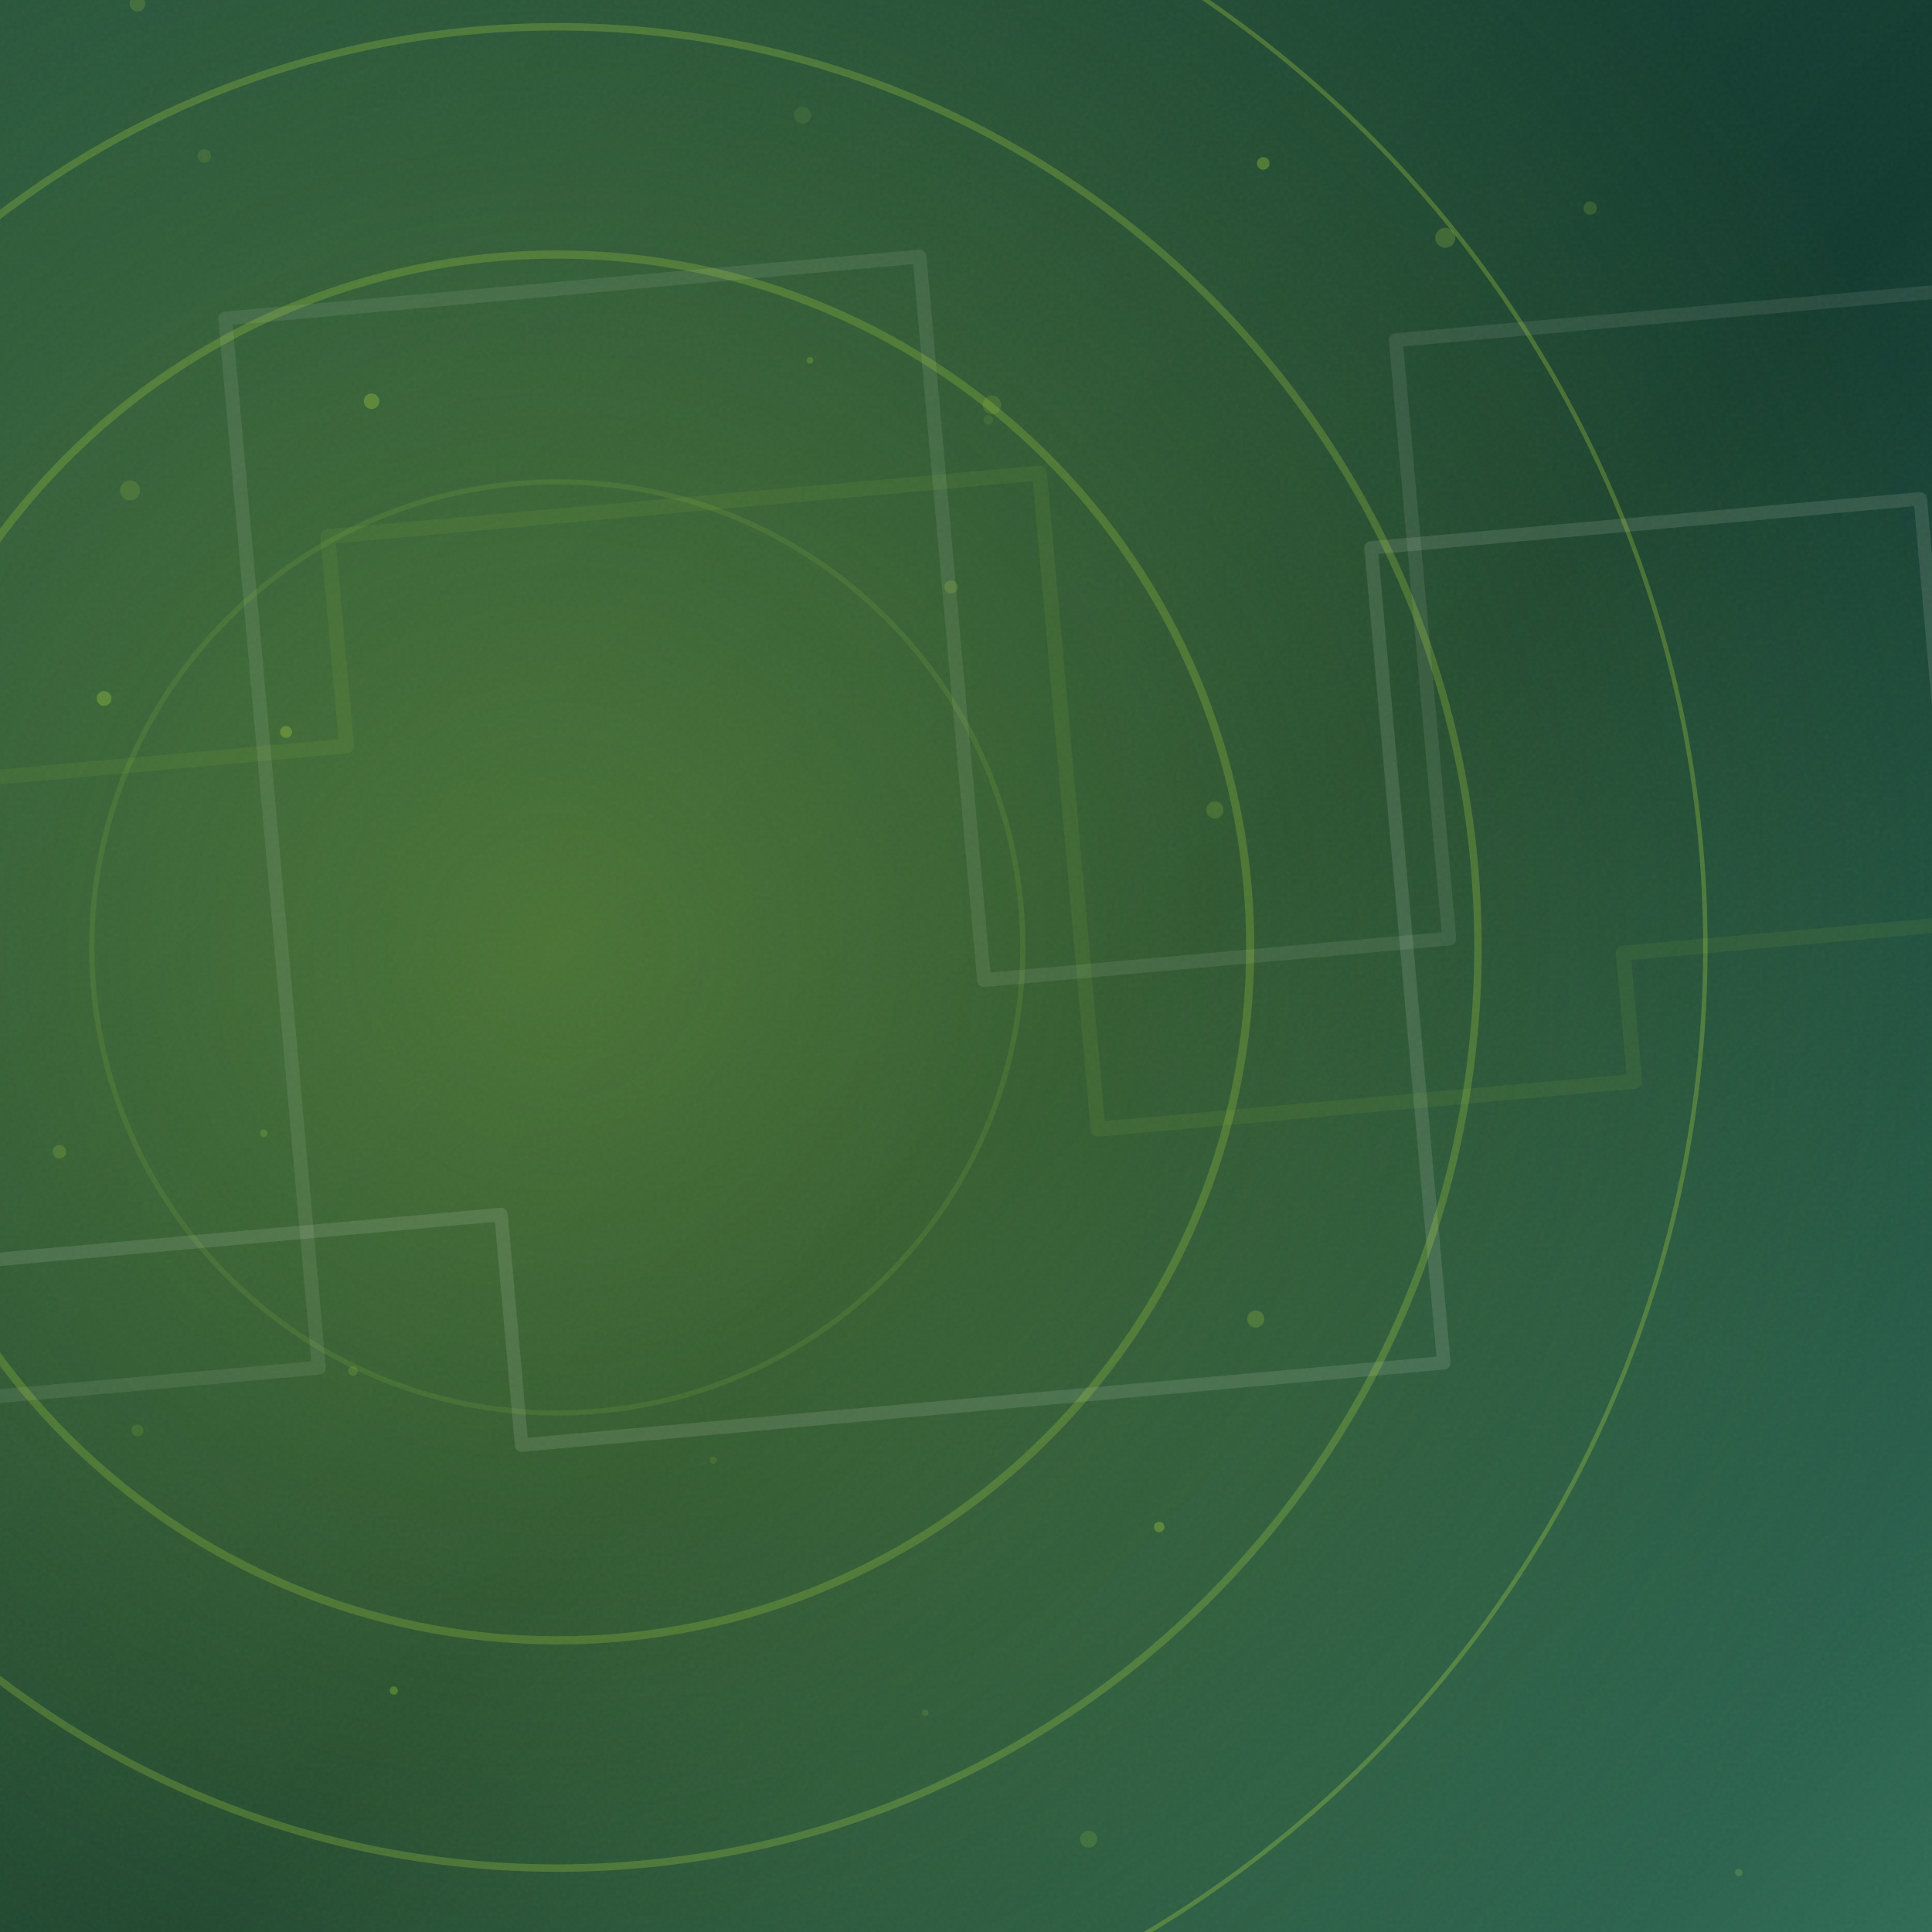
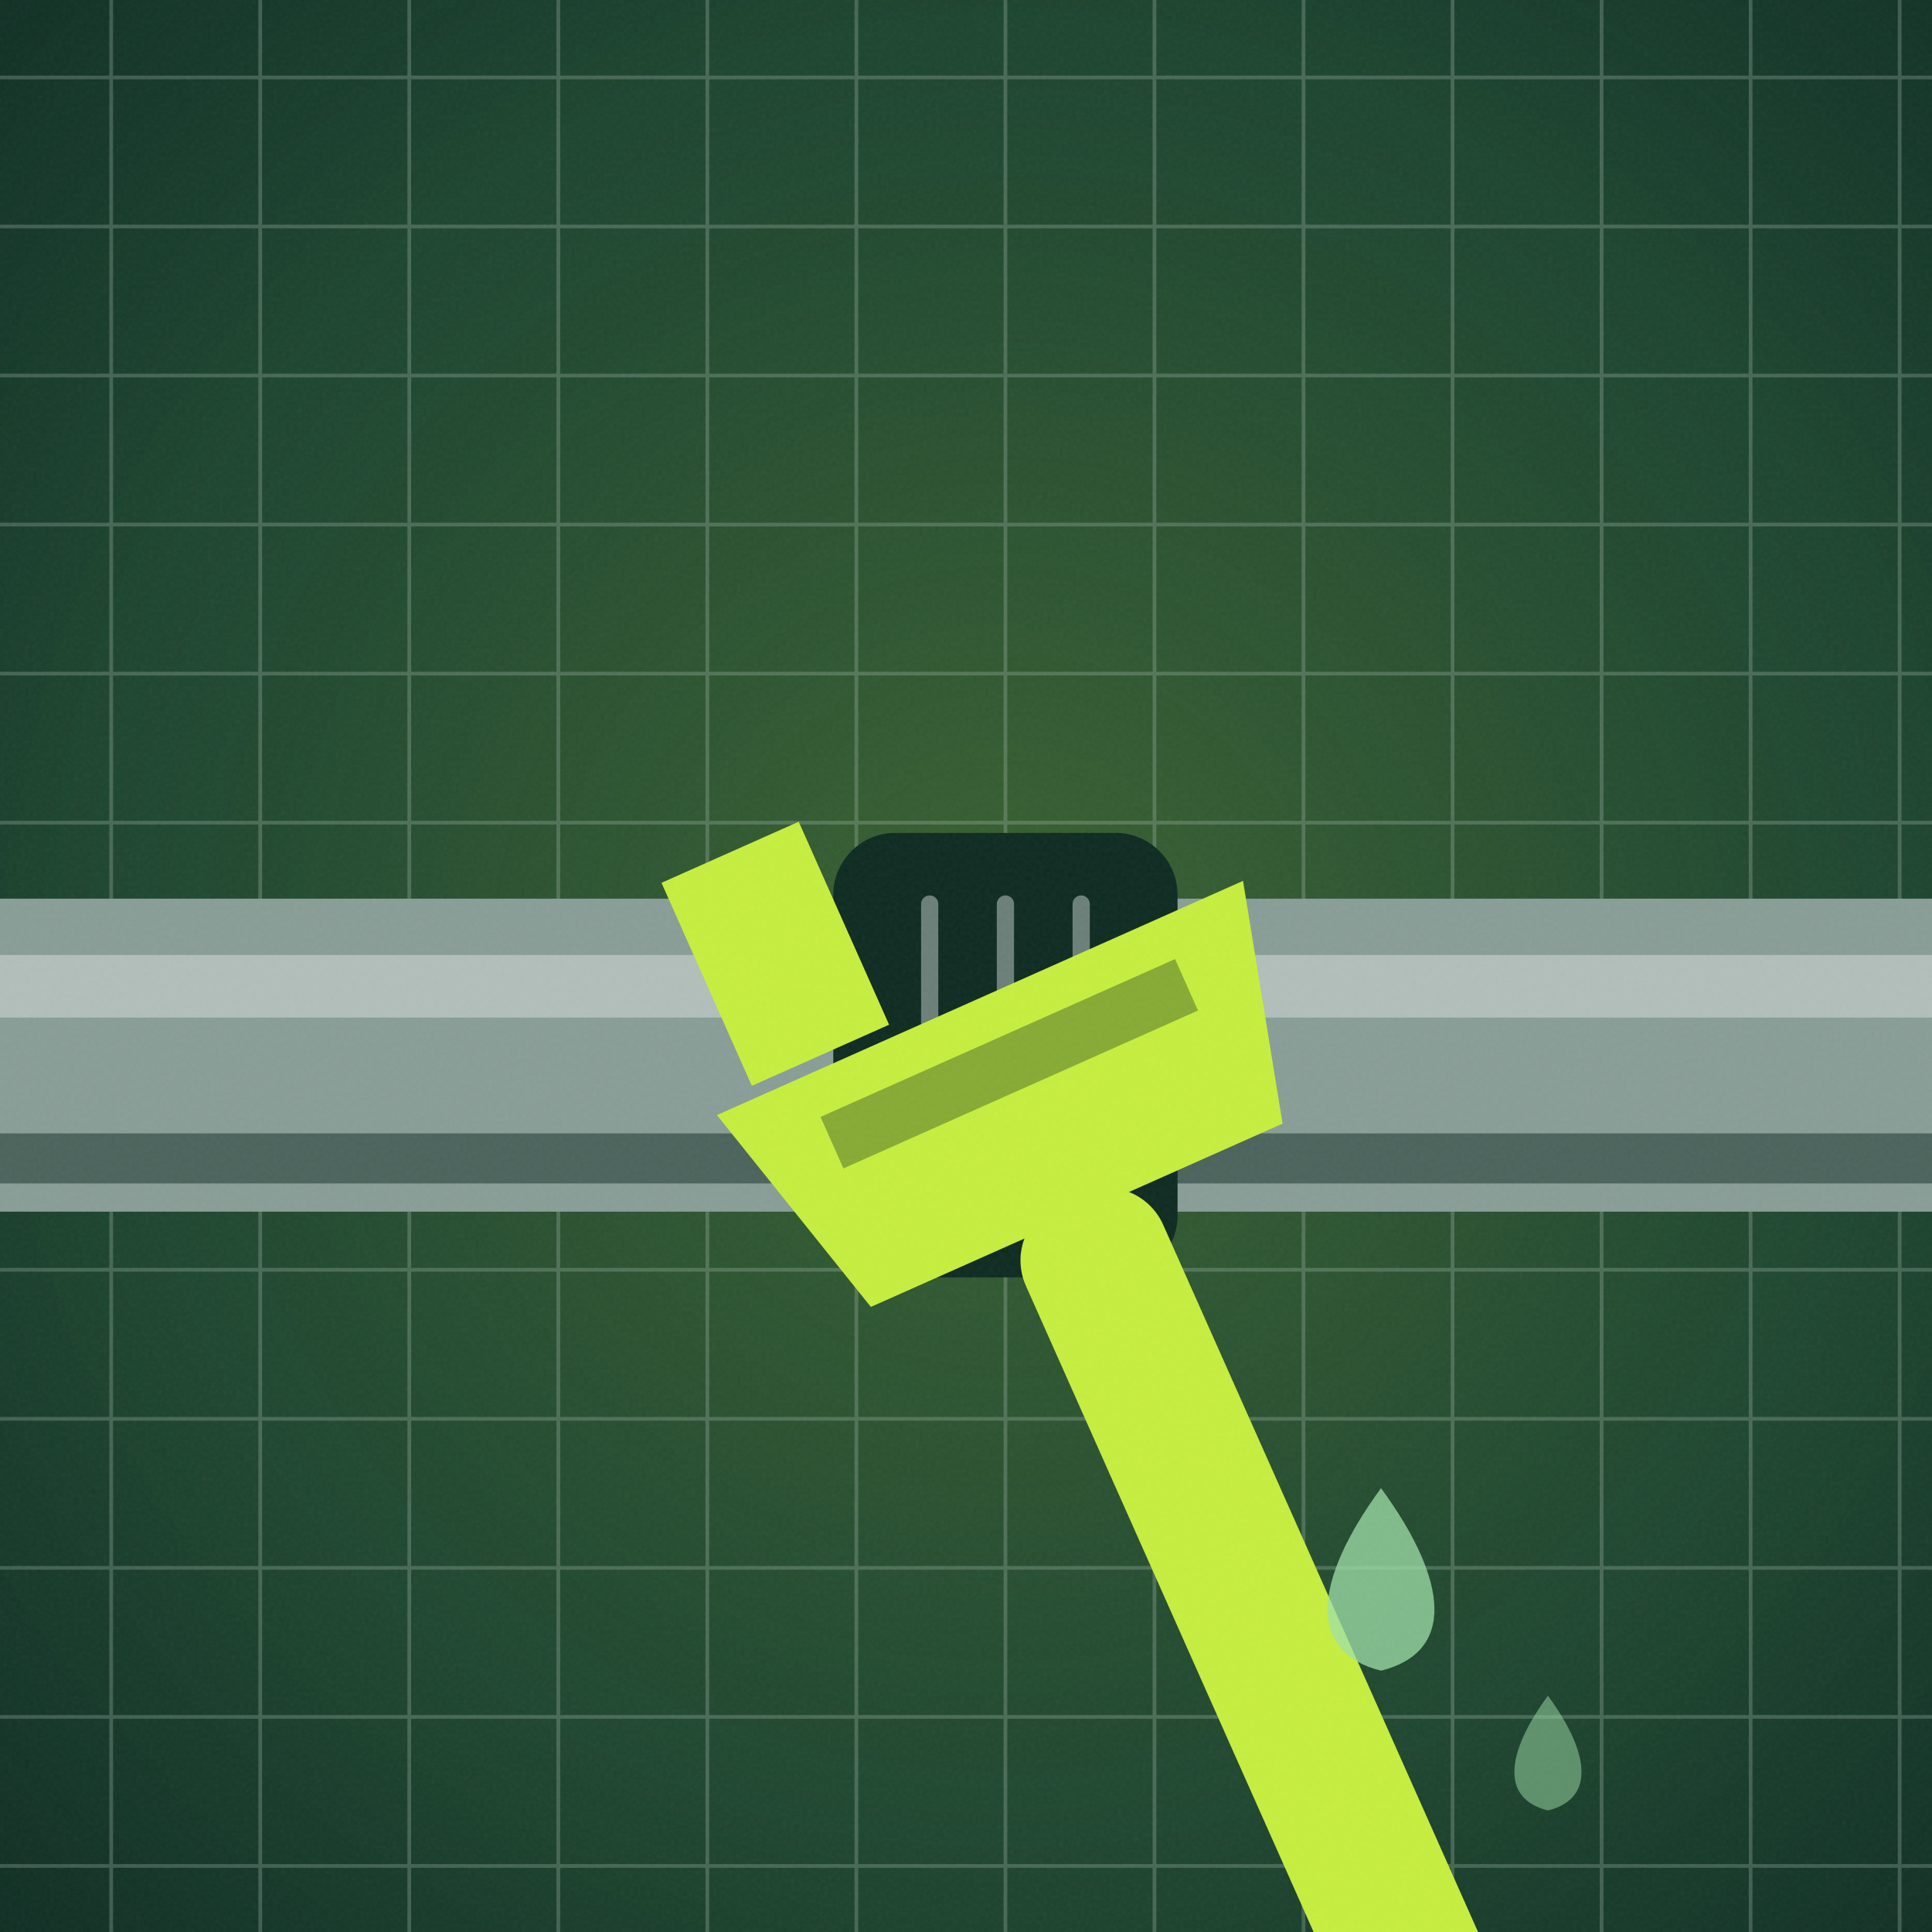
- <svg xmlns="http://www.w3.org/2000/svg" viewBox="0 0 520 520" width="520" height="520" role="img" aria-label="Close-up of a pipe fitting being tightened">
+ <svg xmlns="http://www.w3.org/2000/svg" viewBox="0 0 560 560" width="560" height="560" role="img" aria-label="Close-up of a pipe wrench tightening a threaded coupling">
  <defs>
-     <linearGradient id="g" x1="0" y1="0" x2="1" y2="1">
-       <stop offset="0%" stop-color="#1b4a3b" />
-       <stop offset="55%" stop-color="#123a2e" />
-       <stop offset="100%" stop-color="#2f6b55" />
-     </linearGradient>
-     <radialGradient id="glow" cx="0.29" cy="0.49" r="0.75">
-       <stop offset="0%" stop-color="#c6ee3e" stop-opacity="0.3" />
-       <stop offset="100%" stop-color="#c6ee3e" stop-opacity="0" />
-     </radialGradient>
-     <filter id="grain">
+     <filter id="gr-s12">
      <feTurbulence type="fractalNoise" baseFrequency="0.9" numOctaves="3" />
      <feColorMatrix type="saturate" values="0" />
    </filter>
-     <clipPath id="clip">
-       <rect width="520" height="520" />
+     <clipPath id="frame-s12">
+       <rect width="100%" height="100%" />
    </clipPath>
  </defs>
-   <g clip-path="url(#clip)">
-     <rect width="520" height="520" fill="url(#g)" />
-     <rect width="520" height="520" fill="url(#glow)" />
-     <g transform="rotate(-5.1 260 260)">
-       <path d="M-52.0,315.5 L129.4,315.5 L129.4,377.8 L378.6,377.8 L378.6,157.6 L527.0,157.6 L527.0,414.8 L687.4,414.8 L687.4,231.9 L825.7,231.9 L825.7,114.5 L572.0,114.5" fill="none" stroke="#f6f4ec" stroke-width="3.632" stroke-linecap="round" stroke-linejoin="round" opacity="0.12" />
-       <path d="M-52.0,186.2 L99.2,186.2 L99.2,129.6 L291.5,129.6 L291.5,306.9 L436.5,306.9 L436.5,272.3 L572.0,272.3" fill="none" stroke="#c6ee3e" stroke-width="4" stroke-linecap="round" stroke-linejoin="round" opacity="0.07" />
-       <path d="M-52.0,352.2 L76.9,352.2 L76.9,68.7 L264.5,68.7 L264.5,264.2 L390.2,264.2 L390.2,102.5 L597.1,102.5 L597.1,210.1 L572.0,210.1" fill="none" stroke="#f6f4ec" stroke-width="3.729" stroke-linecap="round" stroke-linejoin="round" opacity="0.09" />
+   <rect width="560" height="560" fill="#123a2e" />
+   <g clip-path="url(#frame-s12)">
+     <g transform="translate(291.43,281.65) scale(1.08,1.08) translate(-280,-280)">
+       <rect width="560" height="560" fill="#123a2e" />
+       <radialGradient id="bloom-s12" cx="0.5" cy="0.5" r="0.72">
+         <stop offset="0%" stop-color="#c6ee3e" stop-opacity="0.22" />
+         <stop offset="55%" stop-color="#c6ee3e" stop-opacity="0.07" />
+         <stop offset="100%" stop-color="#c6ee3e" stop-opacity="0" />
+       </radialGradient>
+       <rect width="560" height="560" fill="url(#bloom-s12)" />
+       <radialGradient id="vig-s12" cx="0.5" cy="0.48" r="0.78">
+         <stop offset="55%" stop-color="#000000" stop-opacity="0" />
+         <stop offset="100%" stop-color="#000000" stop-opacity="0.34" />
+       </radialGradient>
+       <rect width="560" height="560" fill="url(#vig-s12)" />
+       <path d="M40,0 L40,560 M80,0 L80,560 M120,0 L120,560 M160,0 L160,560 M200,0 L200,560 M240,0 L240,560 M280,0 L280,560 M320,0 L320,560 M360,0 L360,560 M400,0 L400,560 M440,0 L440,560 M480,0 L480,560 M520,0 L520,560 M0,40 L560,40 M0,80 L560,80 M0,120 L560,120 M0,160 L560,160 M0,200 L560,200 M0,240 L560,240 M0,280 L560,280 M0,320 L560,320 M0,360 L560,360 M0,400 L560,400 M0,440 L560,440 M0,480 L560,480 M0,520 L560,520" stroke="#b4c6bc" stroke-width="1" opacity="0.28" fill="none" />
+       <g>
+         <path d="M-56,302.4 L616,302.4" stroke="#899d97" stroke-width="84" stroke-linecap="round" fill="none" />
+         <path d="M-56,283.92 L616,283.92" stroke="#b8c4c0" stroke-width="16.8" stroke-linecap="round" fill="none" opacity="0.85" />
+         <path d="M-56,330.12 L616,330.12" stroke="#0d2a21" stroke-width="13.44" stroke-linecap="round" fill="none" opacity="0.5" />
+       </g>
+       <g>
+         <rect x="233.8" y="242.76" width="92.4" height="119.28" rx="16.63" fill="#0d2a21" />
+         <line x1="259.67" y1="261.84" x2="259.67" y2="342.96" stroke="#b8c4c0" stroke-width="4.62" opacity="0.55" stroke-linecap="round" />
+         <line x1="280" y1="261.84" x2="280" y2="342.96" stroke="#b8c4c0" stroke-width="4.62" opacity="0.55" stroke-linecap="round" />
+         <line x1="300.33" y1="261.84" x2="300.33" y2="342.96" stroke="#b8c4c0" stroke-width="4.62" opacity="0.55" stroke-linecap="round" />
+       </g>
+       <g transform="translate(280,302.4) rotate(-24)">
+         <rect x="-20.16" y="42" width="40.32" height="280" rx="16.8" fill="#c6ee3e" />
+         <path d="M-77.28,-16.8 L77.28,-16.8 L60.48,47.04 L-60.48,47.04 Z" fill="#c6ee3e" />
+         <path d="M-65.52,-20.16 L-65.52,-79.8 L-25.2,-79.8 L-25.2,-20.16 Z" fill="#c6ee3e" />
+         <rect x="-52.08" y="-5.04" width="104.16" height="15.12" fill="#0d2a21" opacity="0.35" />
+       </g>
+       <path d="M380.8,418.6 C399.42,444.08 400.4,462.7 380.8,467.6 C361.2,462.7 362.18,444.08 380.8,418.6 Z" fill="#9fe0a8" opacity="0.75" />
+       <path d="M425.6,474.32 C437.3,490.34 437.92,502.04 425.6,505.12 C413.28,502.04 413.9,490.34 425.6,474.32 Z" fill="#9fe0a8" opacity="0.5" />
+       <rect width="560" height="560" filter="url(#gr-s12)" opacity="0.055" />
    </g>
-     <circle cx="150" cy="255" r="125.3" fill="none" stroke="#c6ee3e" stroke-width="1.4" opacity="0.10" />
-     <circle cx="150" cy="255" r="186.5" fill="none" stroke="#c6ee3e" stroke-width="2.2" opacity="0.20" />
-     <circle cx="150" cy="255" r="247.8" fill="none" stroke="#c6ee3e" stroke-width="2.0" opacity="0.22" />
-     <circle cx="150" cy="255" r="309.0" fill="none" stroke="#c6ee3e" stroke-width="1.2" opacity="0.25" />
-     <circle cx="77" cy="197" r="1.6" fill="#c6ee3e" opacity="0.25" />
-     <circle cx="37" cy="385" r="1.6" fill="#c6ee3e" opacity="0.12" />
-     <circle cx="216" cy="31" r="2.3" fill="#c6ee3e" opacity="0.08" />
-     <circle cx="16" cy="310" r="1.8" fill="#c6ee3e" opacity="0.17" />
-     <circle cx="218" cy="97" r="0.9" fill="#c6ee3e" opacity="0.19" />
-     <circle cx="293" cy="495" r="2.3" fill="#c6ee3e" opacity="0.13" />
-     <circle cx="312" cy="411" r="1.4" fill="#c6ee3e" opacity="0.27" />
-     <circle cx="106" cy="455" r="1.1" fill="#c6ee3e" opacity="0.26" />
-     <circle cx="35" cy="132" r="2.7" fill="#c6ee3e" opacity="0.13" />
-     <circle cx="256" cy="158" r="1.8" fill="#c6ee3e" opacity="0.16" />
-     <circle cx="389" cy="64" r="2.7" fill="#c6ee3e" opacity="0.19" />
-     <circle cx="468" cy="504" r="1.0" fill="#c6ee3e" opacity="0.17" />
-     <circle cx="267" cy="109" r="2.5" fill="#c6ee3e" opacity="0.13" />
-     <circle cx="28" cy="188" r="2.0" fill="#c6ee3e" opacity="0.25" />
-     <circle cx="266" cy="113" r="1.3" fill="#c6ee3e" opacity="0.09" />
-     <circle cx="428" cy="56" r="1.8" fill="#c6ee3e" opacity="0.15" />
-     <circle cx="95" cy="369" r="1.3" fill="#c6ee3e" opacity="0.15" />
-     <circle cx="327" cy="218" r="2.3" fill="#c6ee3e" opacity="0.15" />
-     <circle cx="71" cy="305" r="1.0" fill="#c6ee3e" opacity="0.17" />
-     <circle cx="340" cy="44" r="1.7" fill="#c6ee3e" opacity="0.27" />
-     <circle cx="100" cy="108" r="2.1" fill="#c6ee3e" opacity="0.26" />
-     <circle cx="249" cy="461" r="0.9" fill="#c6ee3e" opacity="0.11" />
-     <circle cx="55" cy="42" r="1.8" fill="#c6ee3e" opacity="0.11" />
-     <circle cx="338" cy="355" r="2.3" fill="#c6ee3e" opacity="0.18" />
-     <circle cx="37" cy="1" r="2.1" fill="#c6ee3e" opacity="0.16" />
-     <circle cx="192" cy="393" r="1.0" fill="#c6ee3e" opacity="0.10" />
-     <rect width="520" height="520" filter="url(#grain)" opacity="0.05" />
  </g>
</svg>
